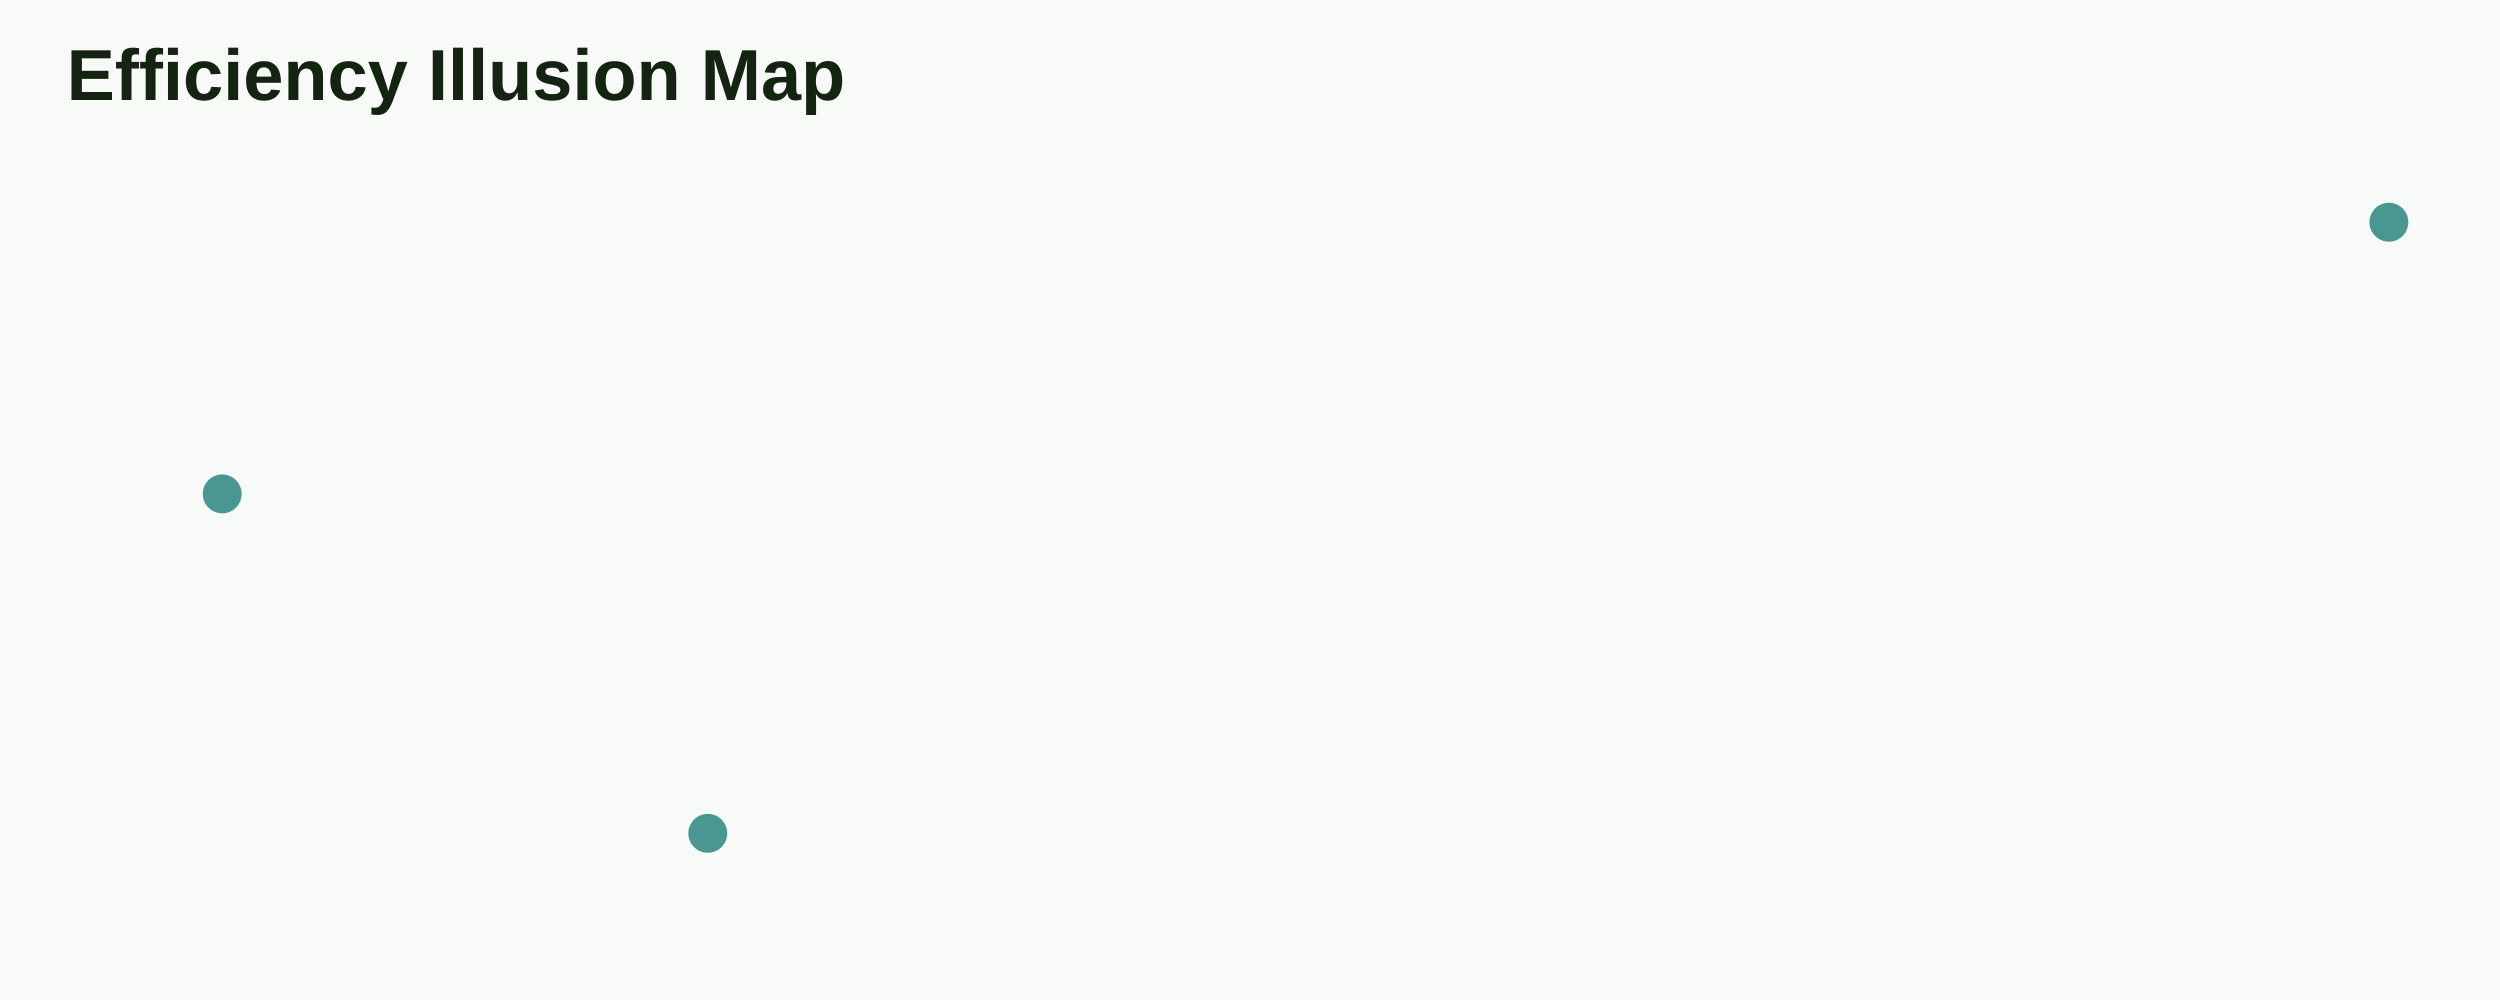
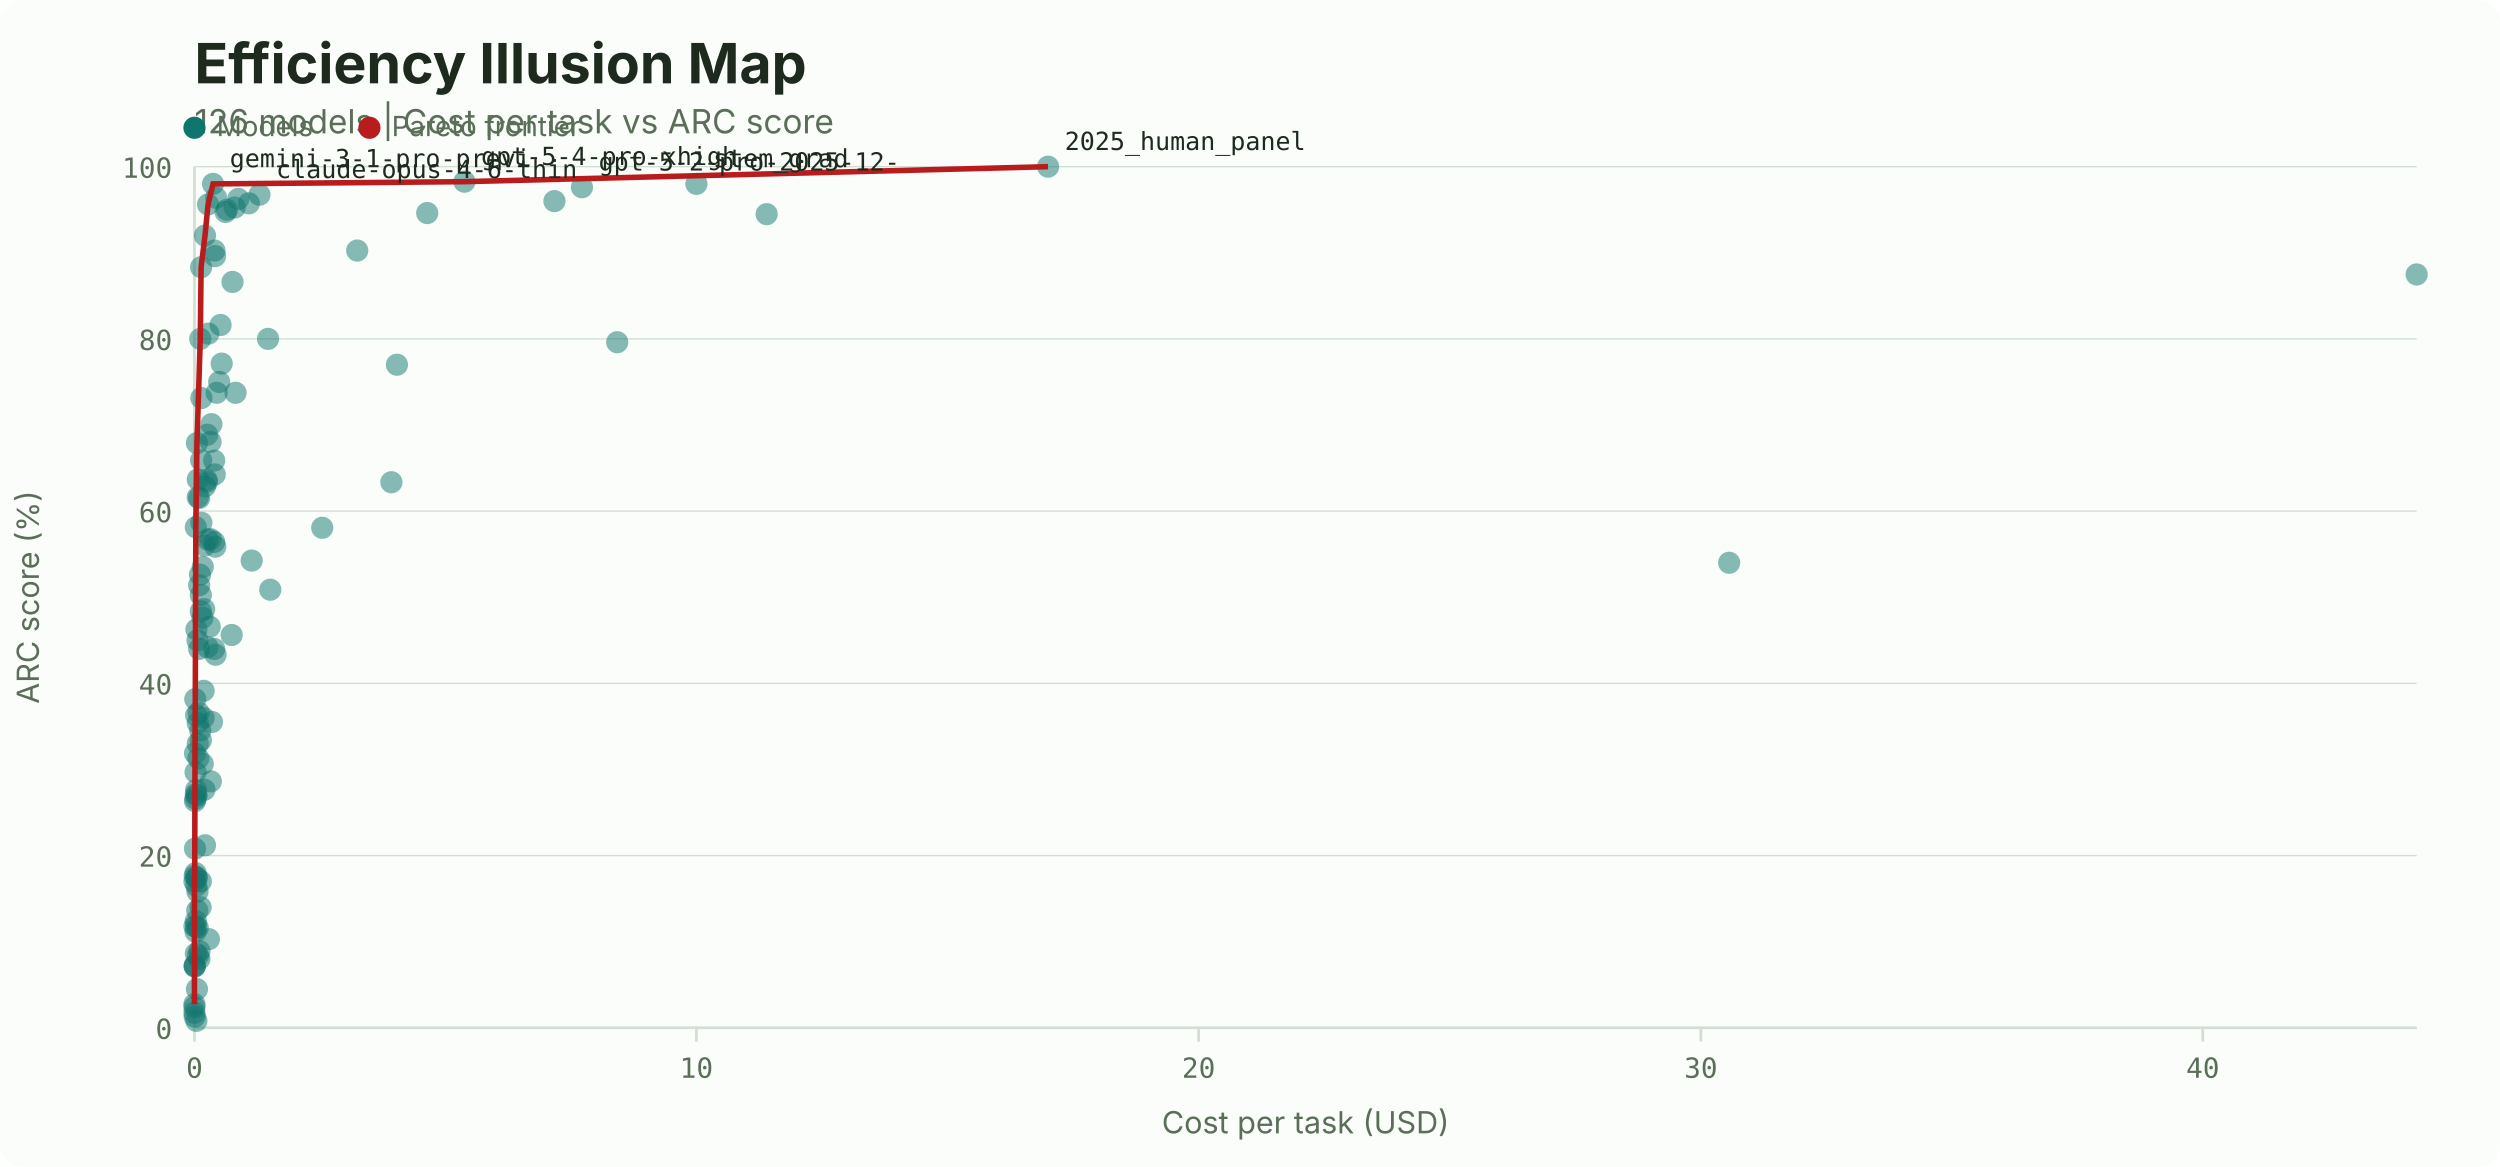
- <svg xmlns="http://www.w3.org/2000/svg" width="900" height="360" viewBox="0 0 900 360">
-   <rect width="900" height="360" fill="#f7faf7" />
-   <text x="24" y="36" font-family="Arial" font-size="26" font-weight="700" fill="#152312">Efficiency Illusion Map</text>
-   <circle cx="860.0" cy="80.0" r="7" fill="#0f766e" opacity="0.75" />
-   <circle cx="80.0" cy="177.8" r="7" fill="#0f766e" opacity="0.75" />
-   <circle cx="254.8" cy="300.0" r="7" fill="#0f766e" opacity="0.75" />
+ <svg xmlns="http://www.w3.org/2000/svg" width="900" height="420" viewBox="0 0 900 420">
+   <rect width="900" height="420" fill="#fbfdfb" rx="8" />
+   <text x="70" y="30" font-family="system-ui, -apple-system, sans-serif" font-size="20" font-weight="700" fill="#1d2a1d">Efficiency Illusion Map</text>
+   <text x="70" y="48" font-family="system-ui, -apple-system, sans-serif" font-size="12" fill="#5a6e58">126 models | Cost per task vs ARC score</text>
+   <line x1="70" y1="370.0" x2="870" y2="370.0" stroke="#d3dfd4" stroke-width="0.5" />
+   <text x="62" y="374.0" font-family="ui-monospace, 'SF Mono', monospace" font-size="10" fill="#5a6e58" text-anchor="end">0</text>
+   <line x1="70" y1="308.0" x2="870" y2="308.0" stroke="#d3dfd4" stroke-width="0.5" />
+   <text x="62" y="312.0" font-family="ui-monospace, 'SF Mono', monospace" font-size="10" fill="#5a6e58" text-anchor="end">20</text>
+   <line x1="70" y1="246.0" x2="870" y2="246.0" stroke="#d3dfd4" stroke-width="0.5" />
+   <text x="62" y="250.0" font-family="ui-monospace, 'SF Mono', monospace" font-size="10" fill="#5a6e58" text-anchor="end">40</text>
+   <line x1="70" y1="184.0" x2="870" y2="184.0" stroke="#d3dfd4" stroke-width="0.5" />
+   <text x="62" y="188.0" font-family="ui-monospace, 'SF Mono', monospace" font-size="10" fill="#5a6e58" text-anchor="end">60</text>
+   <line x1="70" y1="122.0" x2="870" y2="122.0" stroke="#d3dfd4" stroke-width="0.5" />
+   <text x="62" y="126.0" font-family="ui-monospace, 'SF Mono', monospace" font-size="10" fill="#5a6e58" text-anchor="end">80</text>
+   <line x1="70" y1="60.0" x2="870" y2="60.0" stroke="#d3dfd4" stroke-width="0.5" />
+   <text x="62" y="64.0" font-family="ui-monospace, 'SF Mono', monospace" font-size="10" fill="#5a6e58" text-anchor="end">100</text>
+   <line x1="70.0" y1="370" x2="70.0" y2="375" stroke="#d3dfd4" />
+   <text x="70.0" y="388" font-family="ui-monospace, 'SF Mono', monospace" font-size="10" fill="#5a6e58" text-anchor="middle">0</text>
+   <line x1="250.7" y1="370" x2="250.7" y2="375" stroke="#d3dfd4" />
+   <text x="250.7" y="388" font-family="ui-monospace, 'SF Mono', monospace" font-size="10" fill="#5a6e58" text-anchor="middle">10</text>
+   <line x1="431.5" y1="370" x2="431.5" y2="375" stroke="#d3dfd4" />
+   <text x="431.5" y="388" font-family="ui-monospace, 'SF Mono', monospace" font-size="10" fill="#5a6e58" text-anchor="middle">20</text>
+   <line x1="612.3" y1="370" x2="612.3" y2="375" stroke="#d3dfd4" />
+   <text x="612.3" y="388" font-family="ui-monospace, 'SF Mono', monospace" font-size="10" fill="#5a6e58" text-anchor="middle">30</text>
+   <line x1="793.0" y1="370" x2="793.0" y2="375" stroke="#d3dfd4" />
+   <text x="793.0" y="388" font-family="ui-monospace, 'SF Mono', monospace" font-size="10" fill="#5a6e58" text-anchor="middle">40</text>
+   <line x1="70" y1="60" x2="70" y2="370" stroke="#d3dfd4" />
+   <line x1="70" y1="370" x2="870" y2="370" stroke="#d3dfd4" />
+   <text x="470.0" y="408" font-family="system-ui, -apple-system, sans-serif" font-size="11" fill="#5a6e58" text-anchor="middle">Cost per task (USD)</text>
+   <text x="14" y="215.0" font-family="system-ui, -apple-system, sans-serif" font-size="11" fill="#5a6e58" text-anchor="middle" transform="rotate(-90, 14, 215.0)">ARC score (%)</text>
+   <circle cx="70" cy="46" r="4" fill="#0f766e" />
+   <text x="78" y="49" font-family="system-ui, -apple-system, sans-serif" font-size="10" fill="#5a6e58">Models</text>
+   <circle cx="133.0" cy="46" r="4" fill="#b91c1c" />
+   <text x="141.0" y="49" font-family="system-ui, -apple-system, sans-serif" font-size="10" fill="#5a6e58">Pareto frontier</text>
+   <circle cx="377.3" cy="60.0" r="4" fill="#0f766e" opacity="0.5" />
+   <circle cx="73.6" cy="196.4" r="4" fill="#0f766e" opacity="0.5" />
+   <circle cx="73.6" cy="284.3" r="4" fill="#0f766e" opacity="0.5" />
+   <circle cx="71.0" cy="327.8" r="4" fill="#0f766e" opacity="0.5" />
+   <circle cx="75.9" cy="281.3" r="4" fill="#0f766e" opacity="0.5" />
+   <circle cx="71.2" cy="334.0" r="4" fill="#0f766e" opacity="0.5" />
+   <circle cx="73.8" cy="304.3" r="4" fill="#0f766e" opacity="0.5" />
+   <circle cx="70.7" cy="367.5" r="4" fill="#0f766e" opacity="0.5" />
+   <circle cx="70.1" cy="366.0" r="4" fill="#0f766e" opacity="0.5" />
+   <circle cx="75.2" cy="338.1" r="4" fill="#0f766e" opacity="0.5" />
+   <circle cx="70.9" cy="356.1" r="4" fill="#0f766e" opacity="0.5" />
+   <circle cx="72.3" cy="317.3" r="4" fill="#0f766e" opacity="0.5" />
+   <circle cx="71.1" cy="321.0" r="4" fill="#0f766e" opacity="0.5" />
+   <circle cx="250.7" cy="66.2" r="4" fill="#0f766e" opacity="0.5" />
+   <circle cx="70.1" cy="347.9" r="4" fill="#0f766e" opacity="0.5" />
+   <circle cx="70.0" cy="362.6" r="4" fill="#0f766e" opacity="0.5" />
+   <circle cx="70.0" cy="364.6" r="4" fill="#0f766e" opacity="0.5" />
+   <circle cx="70.1" cy="347.5" r="4" fill="#0f766e" opacity="0.5" />
+   <circle cx="70.6" cy="333.6" r="4" fill="#0f766e" opacity="0.5" />
+   <circle cx="72.2" cy="326.6" r="4" fill="#0f766e" opacity="0.5" />
+   <circle cx="73.0" cy="275.0" r="4" fill="#0f766e" opacity="0.5" />
+   <circle cx="70.8" cy="316.1" r="4" fill="#0f766e" opacity="0.5" />
+   <circle cx="75.5" cy="225.6" r="4" fill="#0f766e" opacity="0.5" />
+   <circle cx="72.9" cy="222.4" r="4" fill="#0f766e" opacity="0.5" />
+   <circle cx="74.7" cy="194.2" r="4" fill="#0f766e" opacity="0.5" />
+   <circle cx="77.3" cy="170.8" r="4" fill="#0f766e" opacity="0.5" />
+   <circle cx="70.6" cy="284.4" r="4" fill="#0f766e" opacity="0.5" />
+   <circle cx="72.3" cy="214.2" r="4" fill="#0f766e" opacity="0.5" />
+   <circle cx="75.8" cy="159.1" r="4" fill="#0f766e" opacity="0.5" />
+   <circle cx="70.6" cy="257.5" r="4" fill="#0f766e" opacity="0.5" />
+   <circle cx="70.4" cy="314.3" r="4" fill="#0f766e" opacity="0.5" />
+   <circle cx="72.1" cy="263.0" r="4" fill="#0f766e" opacity="0.5" />
+   <circle cx="73.3" cy="258.4" r="4" fill="#0f766e" opacity="0.5" />
+   <circle cx="73.3" cy="248.7" r="4" fill="#0f766e" opacity="0.5" />
+   <circle cx="72.3" cy="266.5" r="4" fill="#0f766e" opacity="0.5" />
+   <circle cx="71.2" cy="267.7" r="4" fill="#0f766e" opacity="0.5" />
+   <circle cx="71.4" cy="273.0" r="4" fill="#0f766e" opacity="0.5" />
+   <circle cx="73.5" cy="219.3" r="4" fill="#0f766e" opacity="0.5" />
+   <circle cx="75.8" cy="194.1" r="4" fill="#0f766e" opacity="0.5" />
+   <circle cx="90.6" cy="201.8" r="4" fill="#0f766e" opacity="0.5" />
+   <circle cx="83.4" cy="228.6" r="4" fill="#0f766e" opacity="0.5" />
+   <circle cx="77.6" cy="235.7" r="4" fill="#0f766e" opacity="0.5" />
+   <circle cx="76.3" cy="259.9" r="4" fill="#0f766e" opacity="0.5" />
+   <circle cx="70.8" cy="286.4" r="4" fill="#0f766e" opacity="0.5" />
+   <circle cx="71.3" cy="344.0" r="4" fill="#0f766e" opacity="0.5" />
+   <circle cx="70.1" cy="315.4" r="4" fill="#0f766e" opacity="0.5" />
+   <circle cx="97.3" cy="212.3" r="4" fill="#0f766e" opacity="0.5" />
+   <circle cx="116.0" cy="190.0" r="4" fill="#0f766e" opacity="0.5" />
+   <circle cx="140.9" cy="173.6" r="4" fill="#0f766e" opacity="0.5" />
+   <circle cx="70.5" cy="343.3" r="4" fill="#0f766e" opacity="0.5" />
+   <circle cx="71.8" cy="342.4" r="4" fill="#0f766e" opacity="0.5" />
+   <circle cx="71.8" cy="345.2" r="4" fill="#0f766e" opacity="0.5" />
+   <circle cx="70.8" cy="315.8" r="4" fill="#0f766e" opacity="0.5" />
+   <circle cx="74.7" cy="233.0" r="4" fill="#0f766e" opacity="0.5" />
+   <circle cx="77.1" cy="195.1" r="4" fill="#0f766e" opacity="0.5" />
+   <circle cx="77.5" cy="196.8" r="4" fill="#0f766e" opacity="0.5" />
+   <circle cx="84.8" cy="141.4" r="4" fill="#0f766e" opacity="0.5" />
+   <circle cx="70.0" cy="317.3" r="4" fill="#0f766e" opacity="0.5" />
+   <circle cx="77.1" cy="165.8" r="4" fill="#0f766e" opacity="0.5" />
+   <circle cx="74.5" cy="173.5" r="4" fill="#0f766e" opacity="0.5" />
+   <circle cx="72.3" cy="220.1" r="4" fill="#0f766e" opacity="0.5" />
+   <circle cx="70.4" cy="335.4" r="4" fill="#0f766e" opacity="0.5" />
+   <circle cx="71.7" cy="179.3" r="4" fill="#0f766e" opacity="0.5" />
+   <circle cx="70.7" cy="226.6" r="4" fill="#0f766e" opacity="0.5" />
+   <circle cx="70.2" cy="288.4" r="4" fill="#0f766e" opacity="0.5" />
+   <circle cx="70.1" cy="347.9" r="4" fill="#0f766e" opacity="0.5" />
+   <circle cx="70.4" cy="278.0" r="4" fill="#0f766e" opacity="0.5" />
+   <circle cx="70.2" cy="305.5" r="4" fill="#0f766e" opacity="0.5" />
+   <circle cx="70.0" cy="333.4" r="4" fill="#0f766e" opacity="0.5" />
+   <circle cx="70.0" cy="361.5" r="4" fill="#0f766e" opacity="0.5" />
+   <circle cx="222.2" cy="123.2" r="4" fill="#0f766e" opacity="0.5" />
+   <circle cx="71.2" cy="260.3" r="4" fill="#0f766e" opacity="0.5" />
+   <circle cx="71.5" cy="256.5" r="4" fill="#0f766e" opacity="0.5" />
+   <circle cx="73.0" cy="204.1" r="4" fill="#0f766e" opacity="0.5" />
+   <circle cx="74.4" cy="172.8" r="4" fill="#0f766e" opacity="0.5" />
+   <circle cx="78.0" cy="141.4" r="4" fill="#0f766e" opacity="0.5" />
+   <circle cx="142.9" cy="131.3" r="4" fill="#0f766e" opacity="0.5" />
+   <circle cx="77.1" cy="233.6" r="4" fill="#0f766e" opacity="0.5" />
+   <circle cx="70.4" cy="287.5" r="4" fill="#0f766e" opacity="0.5" />
+   <circle cx="70.5" cy="285.9" r="4" fill="#0f766e" opacity="0.5" />
+   <circle cx="71.1" cy="230.5" r="4" fill="#0f766e" opacity="0.5" />
+   <circle cx="71.7" cy="210.7" r="4" fill="#0f766e" opacity="0.5" />
+   <circle cx="73.8" cy="175.1" r="4" fill="#0f766e" opacity="0.5" />
+   <circle cx="70.5" cy="189.8" r="4" fill="#0f766e" opacity="0.5" />
+   <circle cx="70.5" cy="331.6" r="4" fill="#0f766e" opacity="0.5" />
+   <circle cx="71.7" cy="233.6" r="4" fill="#0f766e" opacity="0.5" />
+   <circle cx="74.6" cy="156.5" r="4" fill="#0f766e" opacity="0.5" />
+   <circle cx="79.8" cy="130.9" r="4" fill="#0f766e" opacity="0.5" />
+   <circle cx="78.9" cy="137.5" r="4" fill="#0f766e" opacity="0.5" />
+   <circle cx="870.0" cy="98.8" r="4" fill="#0f766e" opacity="0.5" />
+   <circle cx="72.0" cy="206.9" r="4" fill="#0f766e" opacity="0.5" />
+   <circle cx="76.1" cy="152.7" r="4" fill="#0f766e" opacity="0.5" />
+   <circle cx="79.4" cy="117.0" r="4" fill="#0f766e" opacity="0.5" />
+   <circle cx="83.7" cy="101.5" r="4" fill="#0f766e" opacity="0.5" />
+   <circle cx="96.5" cy="122.0" r="4" fill="#0f766e" opacity="0.5" />
+   <circle cx="622.5" cy="202.6" r="4" fill="#0f766e" opacity="0.5" />
+   <circle cx="70.7" cy="318.9" r="4" fill="#0f766e" opacity="0.5" />
+   <circle cx="72.4" cy="165.7" r="4" fill="#0f766e" opacity="0.5" />
+   <circle cx="75.0" cy="120.1" r="4" fill="#0f766e" opacity="0.5" />
+   <circle cx="77.2" cy="90.2" r="4" fill="#0f766e" opacity="0.5" />
+   <circle cx="81.7" cy="75.5" r="4" fill="#0f766e" opacity="0.5" />
+   <circle cx="128.6" cy="90.2" r="4" fill="#0f766e" opacity="0.5" />
+   <circle cx="153.8" cy="76.7" r="4" fill="#0f766e" opacity="0.5" />
+   <circle cx="209.5" cy="67.4" r="4" fill="#0f766e" opacity="0.5" />
+   <circle cx="70.2" cy="271.2" r="4" fill="#0f766e" opacity="0.5" />
+   <circle cx="70.3" cy="251.7" r="4" fill="#0f766e" opacity="0.5" />
+   <circle cx="70.9" cy="159.5" r="4" fill="#0f766e" opacity="0.5" />
+   <circle cx="72.4" cy="96.2" r="4" fill="#0f766e" opacity="0.5" />
+   <circle cx="276.0" cy="77.1" r="4" fill="#0f766e" opacity="0.5" />
+   <circle cx="77.4" cy="92.2" r="4" fill="#0f766e" opacity="0.5" />
+   <circle cx="81.2" cy="76.3" r="4" fill="#0f766e" opacity="0.5" />
+   <circle cx="85.8" cy="71.6" r="4" fill="#0f766e" opacity="0.5" />
+   <circle cx="93.4" cy="70.1" r="4" fill="#0f766e" opacity="0.5" />
+   <circle cx="199.6" cy="72.4" r="4" fill="#0f766e" opacity="0.5" />
+   <circle cx="89.6" cy="73.2" r="4" fill="#0f766e" opacity="0.5" />
+   <circle cx="84.5" cy="74.7" r="4" fill="#0f766e" opacity="0.5" />
+   <circle cx="76.7" cy="66.2" r="4" fill="#0f766e" opacity="0.5" />
+   <circle cx="72.5" cy="143.3" r="4" fill="#0f766e" opacity="0.5" />
+   <circle cx="71.2" cy="172.6" r="4" fill="#0f766e" opacity="0.5" />
+   <circle cx="71.2" cy="179.0" r="4" fill="#0f766e" opacity="0.5" />
+   <circle cx="72.5" cy="188.2" r="4" fill="#0f766e" opacity="0.5" />
+   <circle cx="72.1" cy="122.0" r="4" fill="#0f766e" opacity="0.5" />
+   <circle cx="73.8" cy="84.8" r="4" fill="#0f766e" opacity="0.5" />
+   <circle cx="74.9" cy="73.6" r="4" fill="#0f766e" opacity="0.5" />
+   <circle cx="77.8" cy="71.2" r="4" fill="#0f766e" opacity="0.5" />
+   <circle cx="167.2" cy="65.4" r="4" fill="#0f766e" opacity="0.5" />
+   <path d="M70.0,361.5 L70.0,317.3 L70.1,315.4 L70.2,271.2 L70.3,251.7 L70.5,189.8 L70.9,159.5 L72.1,122.0 L72.4,96.2 L73.8,84.8 L74.9,73.6 L76.7,66.2 L167.2,65.4 L377.3,60.0" fill="none" stroke="#b91c1c" stroke-width="2" />
+   <text x="383.3" y="54.0" font-family="ui-monospace, 'SF Mono', monospace" font-size="9" fill="#1d2a1d">2025_human_panel</text>
+   <text x="173.2" y="59.4" font-family="ui-monospace, 'SF Mono', monospace" font-size="9" fill="#1d2a1d">gpt-5-4-pro-xhigh</text>
+   <text x="256.7" y="60.2" font-family="ui-monospace, 'SF Mono', monospace" font-size="9" fill="#1d2a1d">stem_grad</text>
+   <text x="82.7" y="60.2" font-family="ui-monospace, 'SF Mono', monospace" font-size="9" fill="#1d2a1d">gemini-3-1-pro-previ</text>
+   <text x="215.5" y="61.4" font-family="ui-monospace, 'SF Mono', monospace" font-size="9" fill="#1d2a1d">gpt-5-2-pro-2025-12-</text>
+   <text x="99.4" y="64.1" font-family="ui-monospace, 'SF Mono', monospace" font-size="9" fill="#1d2a1d">claude-opus-4-6-thin</text>
</svg>
